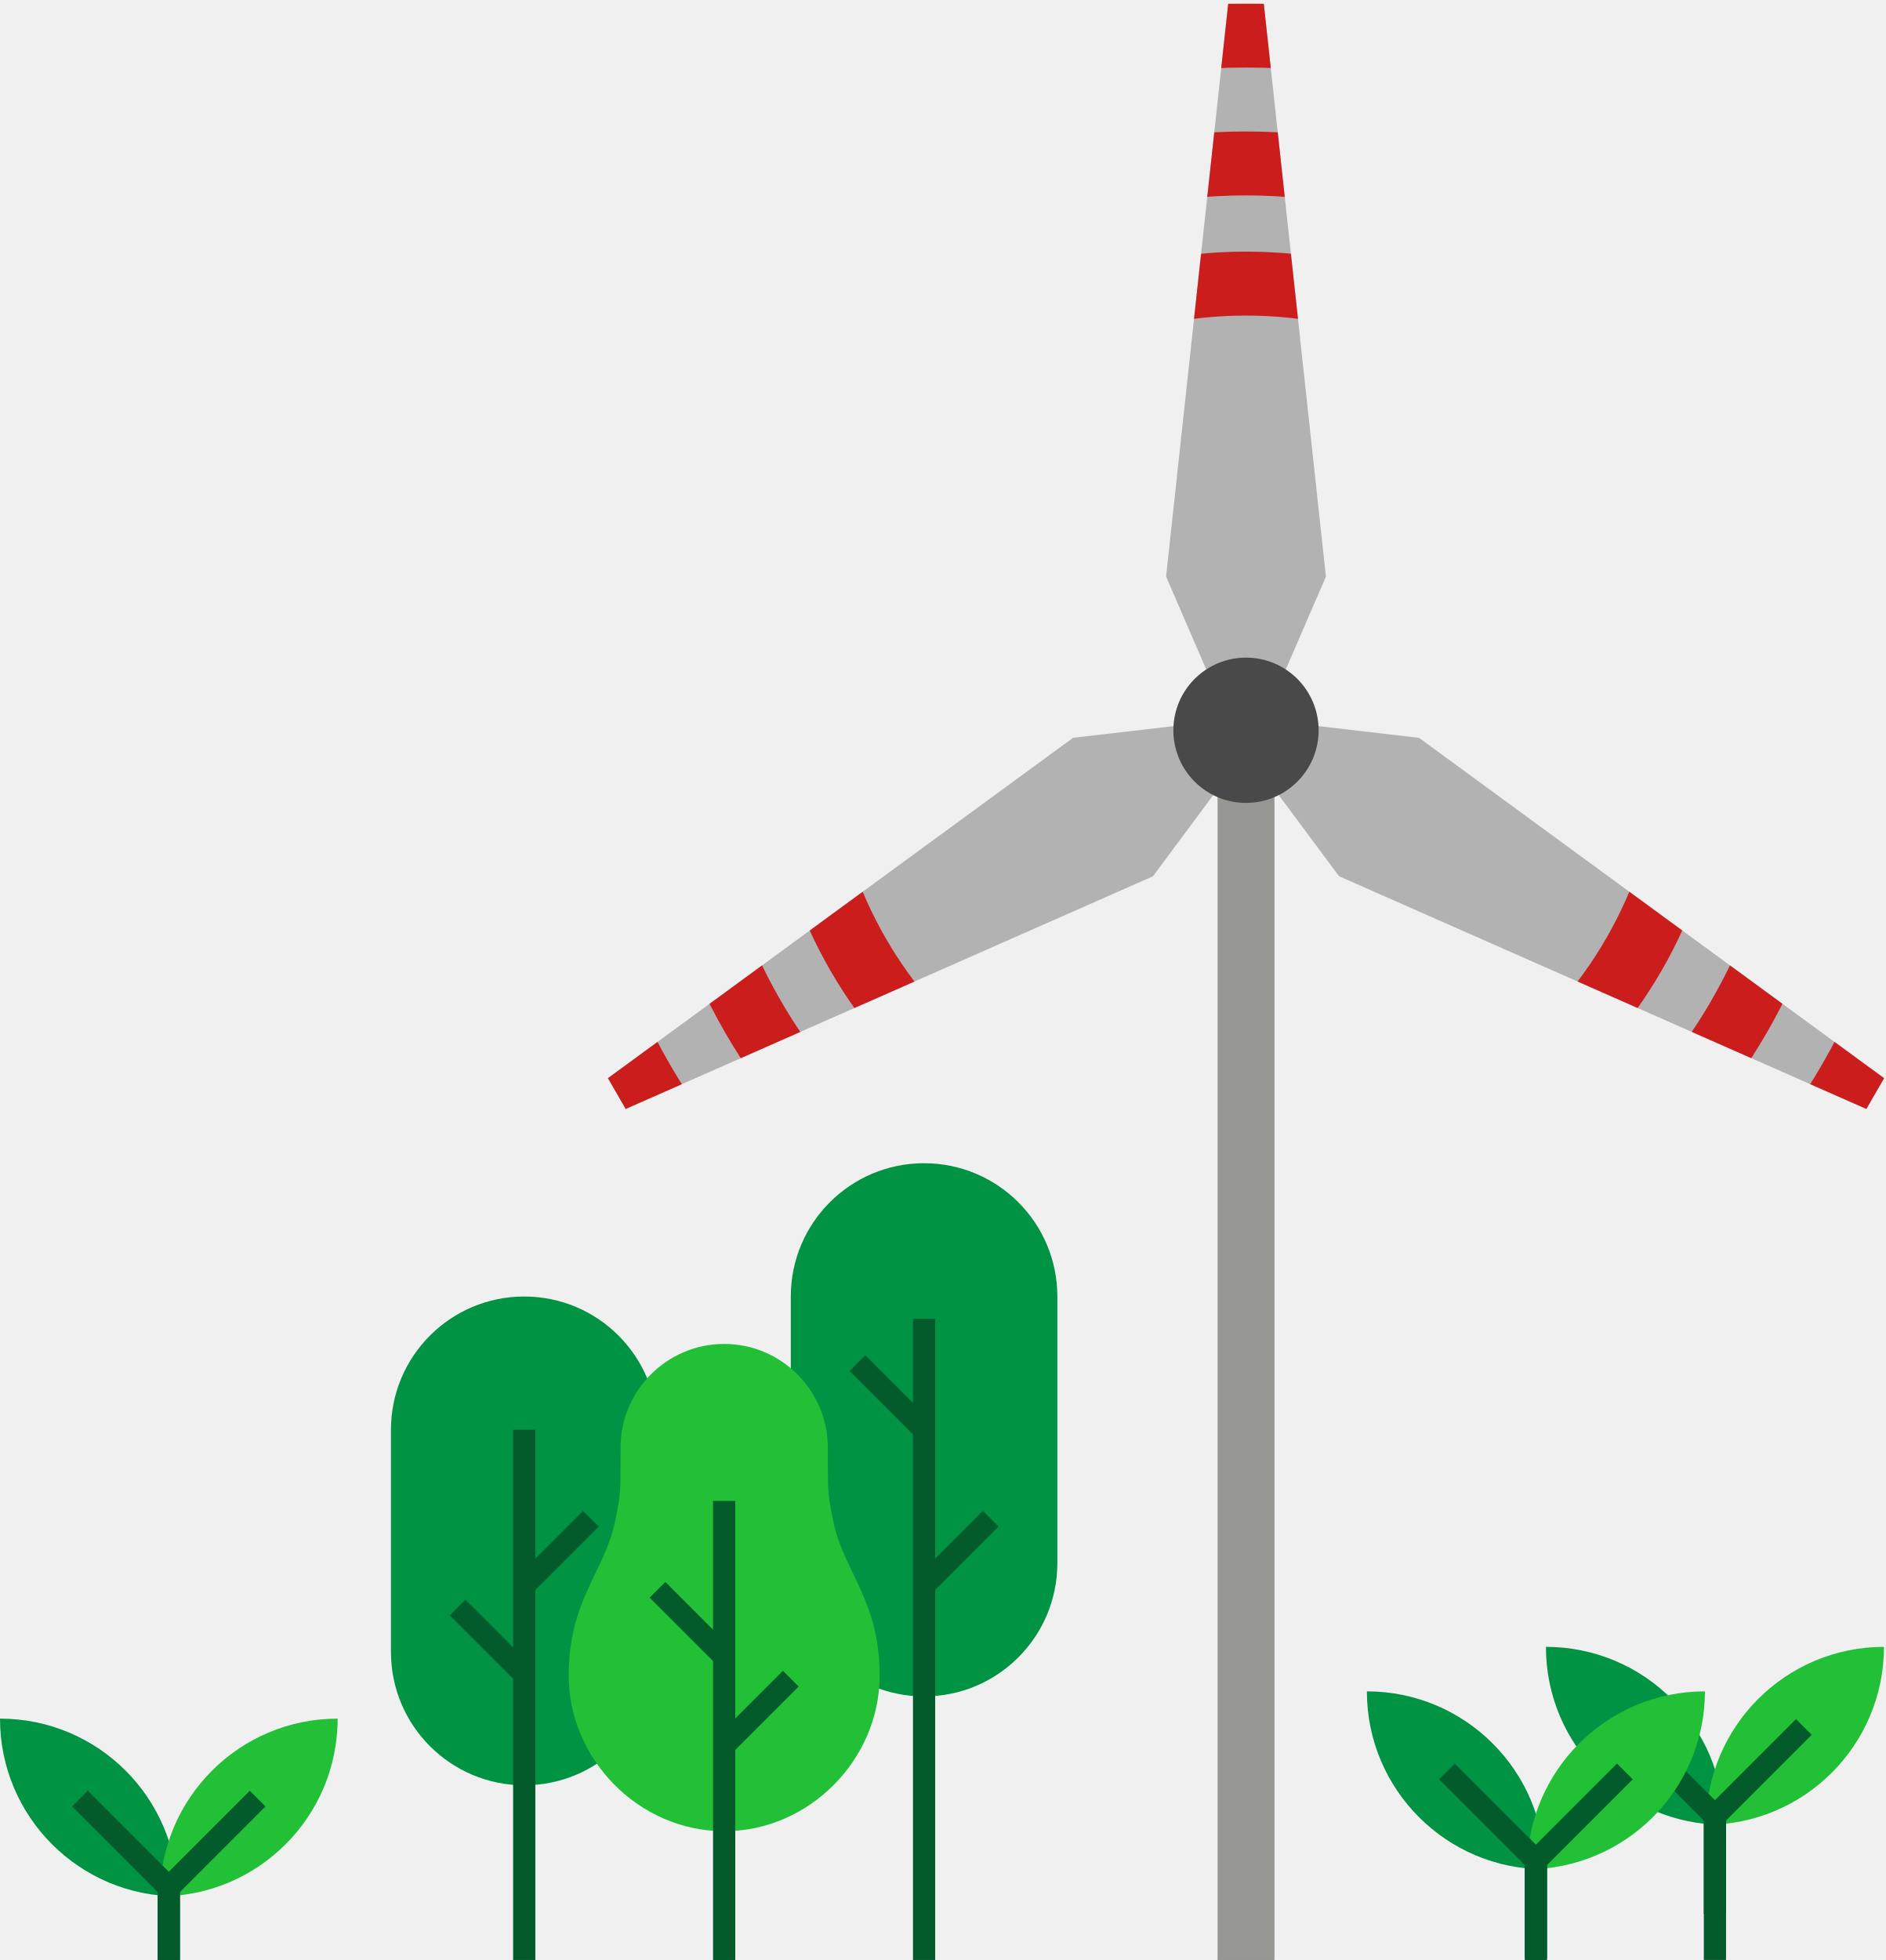
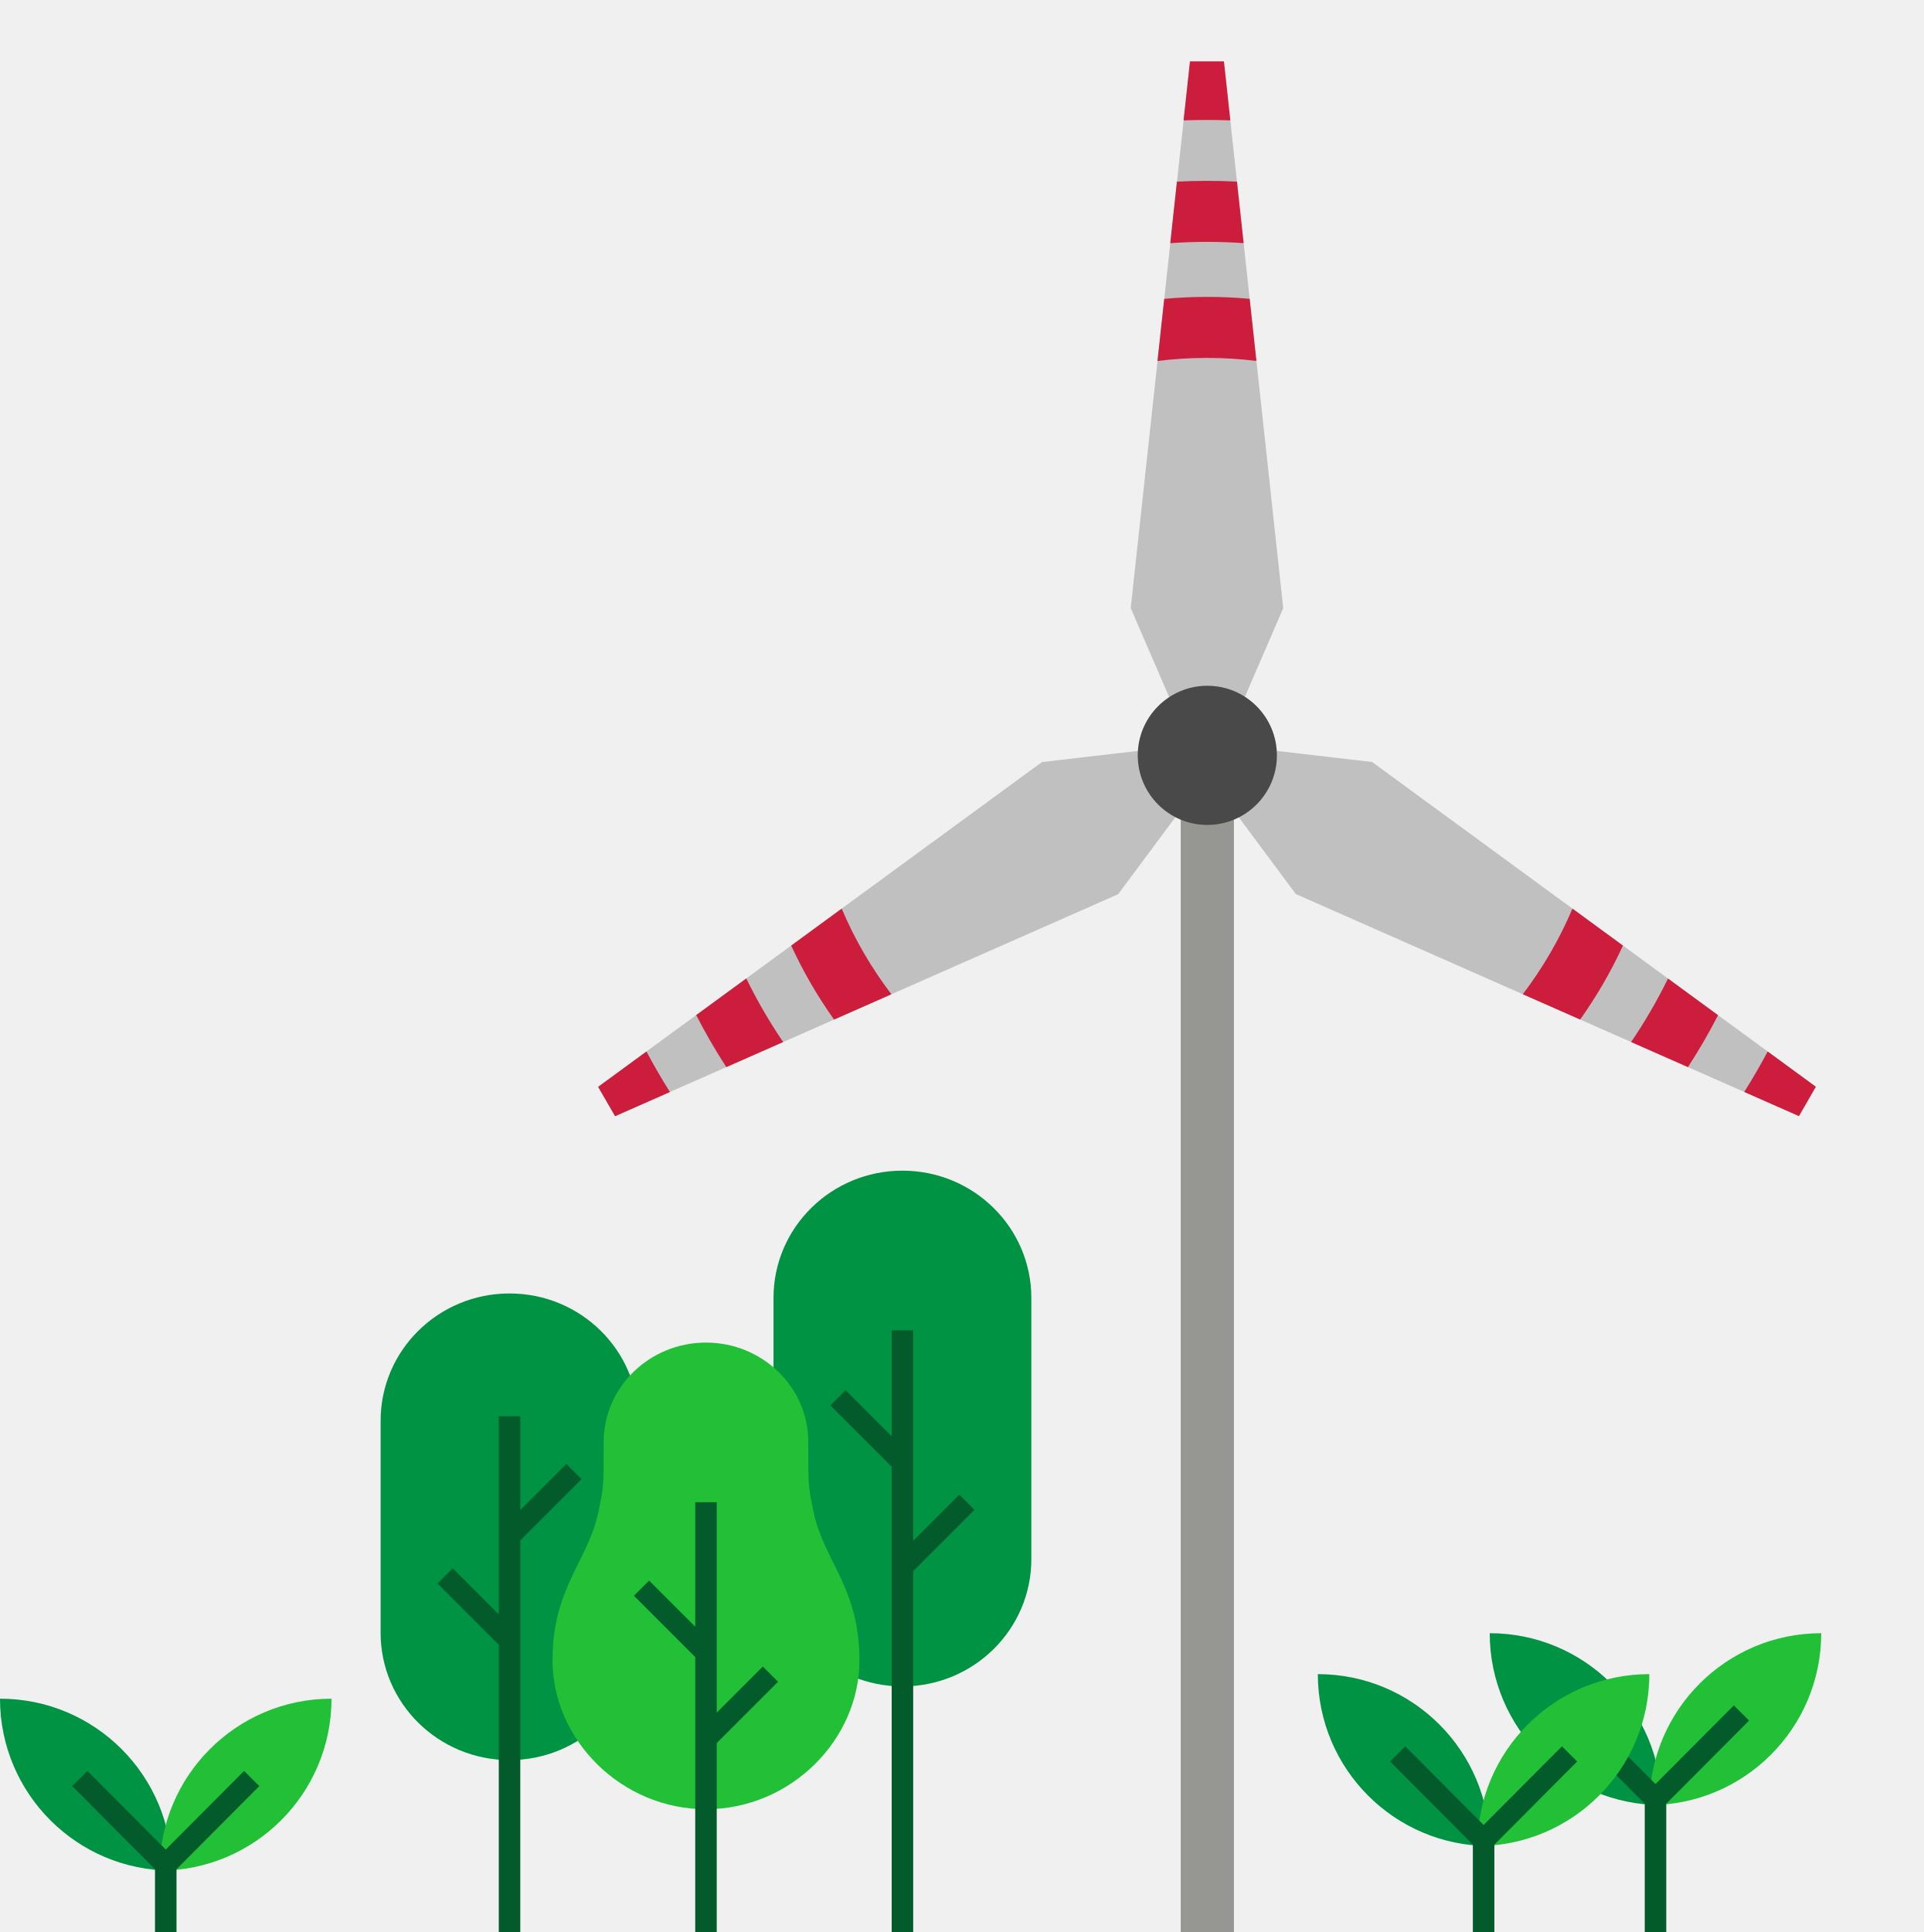
- <svg xmlns="http://www.w3.org/2000/svg" width="382" height="397" viewBox="0 0 382 397" fill="none">
-   <path d="M252.424 396.995V147.918" stroke="#969693" stroke-width="11.514" stroke-miterlimit="10" />
-   <path d="M256.021 0.727H248.82L236.23 116.778L245.232 137.605H259.609L268.611 116.791L256.021 0.727Z" fill="#B2B2B2" />
-   <path d="M378.094 224.617L381.682 218.387L287.48 149.455L264.944 146.826L257.742 159.286L271.277 177.484L378.094 224.617Z" fill="#B2B2B2" />
-   <path d="M123.158 218.387L126.759 224.617L233.563 177.497L247.098 159.286L239.909 146.826L217.385 149.443L123.158 218.387Z" fill="#B2B2B2" />
-   <path d="M252.419 162.629C260.545 162.629 267.132 156.041 267.132 147.915C267.132 139.789 260.545 133.201 252.419 133.201C244.293 133.201 237.705 139.789 237.705 147.915C237.705 156.041 244.293 162.629 252.419 162.629Z" fill="#494949" />
-   <mask id="mask0" mask-type="alpha" maskUnits="userSpaceOnUse" x="123" y="0" width="259" height="225">
-     <path d="M256.021 0.727H248.82L236.23 116.778L245.232 137.605H259.609L268.611 116.791L256.021 0.727Z" fill="#969696" />
-     <path d="M378.094 224.617L381.682 218.387L287.48 149.455L264.944 146.826L257.742 159.286L271.277 177.484L378.094 224.617Z" fill="#969696" />
-     <path d="M123.158 218.387L126.759 224.617L233.563 177.497L247.098 159.286L239.909 146.826L217.385 149.443L123.158 218.387Z" fill="#969696" />
-   </mask>
-   <g mask="url(#mask0)">
-     <path d="M252.421 13.679C326.702 13.679 387.124 74.101 387.124 148.382C387.124 222.663 326.702 283.085 252.421 283.085C178.14 283.085 117.718 222.663 117.718 148.382C117.718 74.101 178.153 13.679 252.421 13.679ZM252.421 0.727C170.874 0.727 104.766 66.835 104.766 148.382C104.766 229.929 170.874 296.037 252.421 296.037C333.968 296.037 400.076 229.929 400.076 148.382C400.076 66.835 333.968 0.727 252.421 0.727Z" fill="#CC1D1D" />
-     <path d="M252.421 39.583C312.415 39.583 361.219 88.387 361.219 148.382C361.219 208.376 312.415 257.18 252.421 257.18C192.426 257.18 143.622 208.376 143.622 148.382C143.622 88.387 192.426 39.583 252.421 39.583ZM252.421 26.631C185.186 26.631 130.67 81.147 130.67 148.382C130.67 215.616 185.186 270.132 252.421 270.132C319.656 270.132 374.171 215.616 374.171 148.382C374.171 81.147 319.668 26.631 252.421 26.631Z" fill="#CC1D1D" />
-     <path d="M252.421 63.919C298.842 63.919 336.61 101.688 336.61 148.108C336.61 194.529 298.842 232.298 252.421 232.298C206 232.298 168.232 194.529 168.232 148.108C168.232 101.688 206 63.919 252.421 63.919ZM252.421 50.967C198.773 50.967 155.279 94.46 155.279 148.108C155.279 201.756 198.773 245.25 252.421 245.25C306.069 245.25 349.562 201.756 349.562 148.108C349.562 94.46 306.069 50.967 252.421 50.967Z" fill="#CC1D1D" />
+ <svg xmlns="http://www.w3.org/2000/svg" width="47.0rem" height="47.2rem" viewBox="0 0 470 472" fill="none">
+   <path d="M220.5 412C203.102 412 189 398.082 189 380.909V317.091C189 299.918 203.102 286 220.5 286C237.898 286 252 299.918 252 317.091V380.909C252 398.082 237.898 412 220.5 412Z" fill="#009343" />
+   <path fill-rule="evenodd" clip-rule="evenodd" d="M223.128 383.838V472H217.873V358.338L202.893 343.358L206.608 339.642L217.873 350.907V325H223.128V376.407L234.393 365.142L238.108 368.858L223.128 383.838Z" fill="#035B2C" />
+   <path d="M124.5 430C141.898 430 156 416.082 156 398.909V347.091C156 329.918 141.898 316 124.5 316C107.102 316 93 329.918 93 347.091V398.909C93 416.082 107.102 430 124.5 430Z" fill="#009343" />
+   <path fill-rule="evenodd" clip-rule="evenodd" d="M121.872 401.838V472H127.127V376.338L142.107 361.358L138.392 357.642L127.127 368.907V346H121.872V394.407L110.607 383.142L106.892 386.858L121.872 401.838Z" fill="#035B2C" />
+   <path d="M198.75 369.23C197.454 362.919 197.496 362.992 197.496 352.253C197.496 338.916 186.3 328 172.5 328C158.7 328 147.504 338.916 147.504 352.253C147.504 363.003 147.557 362.919 146.25 369.23C143.754 381.361 135 387.765 135 405.615C135 425.024 151.789 442 172.5 442C193.211 442 210 425.024 210 405.615C210 387.765 201.246 381.361 198.75 369.23Z" fill="#21C037" />
+   <path fill-rule="evenodd" clip-rule="evenodd" d="M175.128 367V418.407L186.393 407.142L190.108 410.858L175.128 425.838V472H169.873V404.838L154.893 389.858L158.608 386.142L169.873 397.407V367H175.128Z" fill="#035B2C" />
+   <path d="M0 415C23.195 415 42 433.805 42 457C18.805 457 0 438.194 0 415Z" fill="#009343" />
+   <path d="M39 457C39 433.805 57.806 415 81 415C81 438.194 62.194 457 39 457Z" fill="#21C037" />
+   <path fill-rule="evenodd" clip-rule="evenodd" d="M17.639 436.355L37.873 456.667V472.001H43.128V456.667L63.362 436.355L59.639 432.646L40.5 451.859L21.362 432.646L17.639 436.355Z" fill="#035B2C" />
+   <path d="M364 399C387.194 399 406 417.805 406 441C382.805 441 364 422.194 364 399Z" fill="#009343" />
+   <path d="M403 441C403 417.805 421.805 399 445 399C445 422.194 426.194 441 403 441Z" fill="#21C037" />
+   <path fill-rule="evenodd" clip-rule="evenodd" d="M381.645 420.349L401.879 440.661V466.001V472.001H407.134V466.001V440.661L427.368 420.349L423.645 416.641L404.506 435.853L385.368 416.641L381.645 420.349Z" fill="#035B2C" />
+   <path d="M322 409C345.194 409 364 427.805 364 451C340.805 451 322 432.194 322 409Z" fill="#009343" />
+   <path d="M361 451C361 427.805 379.805 409 403 409C403 432.194 384.194 451 361 451Z" fill="#21C037" />
+   <path fill-rule="evenodd" clip-rule="evenodd" d="M339.645 430.349L359.879 450.661V463.995V471.995H365.134V463.995V450.661L385.368 430.349L381.645 426.641L362.506 445.853L343.368 426.641L339.645 430.349Z" fill="#035B2C" />
+   <path d="M295 472L295 185" stroke="#969693" stroke-width="13" stroke-miterlimit="10" />
+   <g>
+     <path d="M295 355C388.888 355 465 278.888 465 185C465 91.112 388.888 15 295 15C201.112 15 125 91.112 125 185C125 278.888 201.112 355 295 355Z" fill="white" fill-opacity="0" />
+     <path fill-rule="evenodd" clip-rule="evenodd" d="M299.058 15H290.77L276.28 148.563L286.64 172.533H303.187L313.547 148.578L299.058 15ZM439.562 272.67L443.691 265.5L335.275 186.167L309.338 183.141L301.05 197.481L316.627 218.425L439.562 272.67ZM150.285 272.695L146.141 265.525L254.586 186.177L280.509 183.166L288.782 197.506L273.205 218.464L150.285 272.695Z" fill="#C0C0C0" />
+     <path fill-rule="evenodd" clip-rule="evenodd" d="M300.614 29.409C298.729 29.341 296.836 29.307 294.935 29.307C293.015 29.307 291.103 29.342 289.199 29.411L290.763 15H299.051L300.614 29.409ZM302.236 44.37C299.825 44.246 297.398 44.184 294.956 44.184C292.48 44.184 290.02 44.248 287.576 44.375L285.945 59.411C288.921 59.198 291.926 59.09 294.956 59.09C297.952 59.09 300.923 59.196 303.867 59.404L302.236 44.37ZM407.555 239.062L419.788 248.014C417.555 252.381 415.098 256.616 412.435 260.703L398.549 254.576C401.905 249.644 404.918 244.461 407.555 239.062ZM305.343 73.009C301.917 72.692 298.446 72.531 294.938 72.531C291.408 72.531 287.916 72.695 284.469 73.015L282.823 88.191C286.792 87.694 290.836 87.438 294.938 87.438C299.018 87.438 303.04 87.691 306.989 88.183L305.343 73.009ZM384.215 221.983L396.554 231.012C393.624 237.379 390.113 243.424 386.09 249.078L372.08 242.896C376.948 236.499 381.041 229.481 384.215 221.983ZM205.66 221.982C208.837 229.486 212.932 236.509 217.806 242.91L203.795 249.091C199.767 243.433 196.253 237.383 193.321 231.011L205.66 221.982ZM182.346 239.041L170.112 247.992C172.349 252.367 174.808 256.609 177.476 260.703L191.362 254.576C188.002 249.638 184.985 244.448 182.346 239.041ZM163.693 266.784C161.662 263.563 159.747 260.263 157.953 256.889L146.15 265.525L150.294 272.695L163.693 266.784ZM426.186 266.771C428.213 263.554 430.126 260.259 431.917 256.889L443.684 265.5L439.555 272.67L426.186 266.771Z" fill="#CC1D3C" />
  </g>
-   <path d="M187.203 343.612C172.29 343.612 160.203 331.525 160.203 316.612V262.611C160.203 247.698 172.29 235.611 187.203 235.611C202.116 235.611 214.203 247.698 214.203 262.611V316.612C214.203 331.525 202.116 343.612 187.203 343.612Z" fill="#009343" />
-   <path d="M187.203 396.996V267.111" stroke="#035B2C" stroke-width="4.5" stroke-miterlimit="10" />
-   <path d="M173.703 276.113L187.203 289.613" stroke="#035B2C" stroke-width="4.5" stroke-miterlimit="10" />
-   <path d="M200.703 307.613L187.203 321.113" stroke="#035B2C" stroke-width="4.5" stroke-miterlimit="10" />
-   <path d="M106.201 361.61C91.288 361.61 79.201 349.523 79.201 334.61V289.609C79.201 274.696 91.288 262.609 106.201 262.609C121.114 262.609 133.201 274.696 133.201 289.609V334.61C133.201 349.523 121.114 361.61 106.201 361.61Z" fill="#009343" />
-   <path d="M106.201 396.995V289.607" stroke="#035B2C" stroke-width="4.5" stroke-miterlimit="10" />
-   <path d="M92.701 325.607L106.201 339.107" stroke="#035B2C" stroke-width="4.5" stroke-miterlimit="10" />
-   <path d="M119.701 307.607L106.201 321.107" stroke="#035B2C" stroke-width="4.5" stroke-miterlimit="10" />
-   <path d="M168.755 307.909C167.666 302.446 167.702 302.509 167.702 293.212C167.702 281.665 158.297 272.215 146.705 272.215C135.113 272.215 125.708 281.665 125.708 293.212C125.708 302.518 125.753 302.446 124.655 307.909C122.558 318.412 115.205 323.956 115.205 339.409C115.205 356.212 129.308 370.909 146.705 370.909C164.102 370.909 178.205 356.212 178.205 339.409C178.205 323.956 170.852 318.412 168.755 307.909Z" fill="#21C037" />
-   <path d="M146.703 396.998V304.014" stroke="#035B2C" stroke-width="4.5" stroke-miterlimit="10" />
-   <path d="M160.203 340.01L146.703 353.51" stroke="#035B2C" stroke-width="4.5" stroke-miterlimit="10" />
-   <path d="M133.201 322.014L146.701 335.514" stroke="#035B2C" stroke-width="4.5" stroke-miterlimit="10" />
-   <path d="M0 348.109C19.881 348.109 36 364.228 36 384.11C16.119 384.11 0 367.99 0 348.109Z" fill="#009343" />
-   <path d="M32.398 384.11C32.398 364.228 48.517 348.109 68.399 348.109C68.399 367.99 52.279 384.11 32.398 384.11Z" fill="#21C037" />
-   <path d="M34.201 396.997V382.311L52.201 364.311" stroke="#035B2C" stroke-width="4.5" stroke-miterlimit="10" />
-   <path d="M34.201 396.994V382.311L16.201 364.311" stroke="#035B2C" stroke-width="4.5" stroke-miterlimit="10" />
-   <path d="M313.178 333.572C333.083 333.572 349.221 349.711 349.221 369.615C329.316 369.615 313.178 353.477 313.178 333.572Z" fill="#009343" />
-   <path d="M345.613 369.615C345.613 349.711 361.752 333.572 381.656 333.572C381.656 353.477 365.518 369.615 345.613 369.615Z" fill="#21C037" />
-   <path d="M347.418 387.638V367.815L365.44 349.793" stroke="#035B2C" stroke-width="4.505" stroke-miterlimit="10" />
-   <path d="M347.418 396.993V367.815L329.396 349.793" stroke="#035B2C" stroke-width="4.505" stroke-miterlimit="10" />
-   <path d="M276.908 342.586C296.813 342.586 312.951 358.724 312.951 378.629C293.047 378.629 276.908 362.491 276.908 342.586Z" fill="#009343" />
-   <path d="M309.346 378.629C309.346 358.724 325.484 342.586 345.389 342.586C345.389 362.491 329.251 378.629 309.346 378.629Z" fill="#21C037" />
-   <path d="M311.15 396.652V376.828L329.172 358.807" stroke="#035B2C" stroke-width="4.505" stroke-miterlimit="10" />
-   <path d="M311.15 397V376.828L293.129 358.807" stroke="#035B2C" stroke-width="4.505" stroke-miterlimit="10" />
+   <path d="M295 201.535C304.389 201.535 312 193.924 312 184.535C312 175.146 304.389 167.535 295 167.535C285.611 167.535 278 175.146 278 184.535C278 193.924 285.611 201.535 295 201.535Z" fill="#494949" />
</svg>
